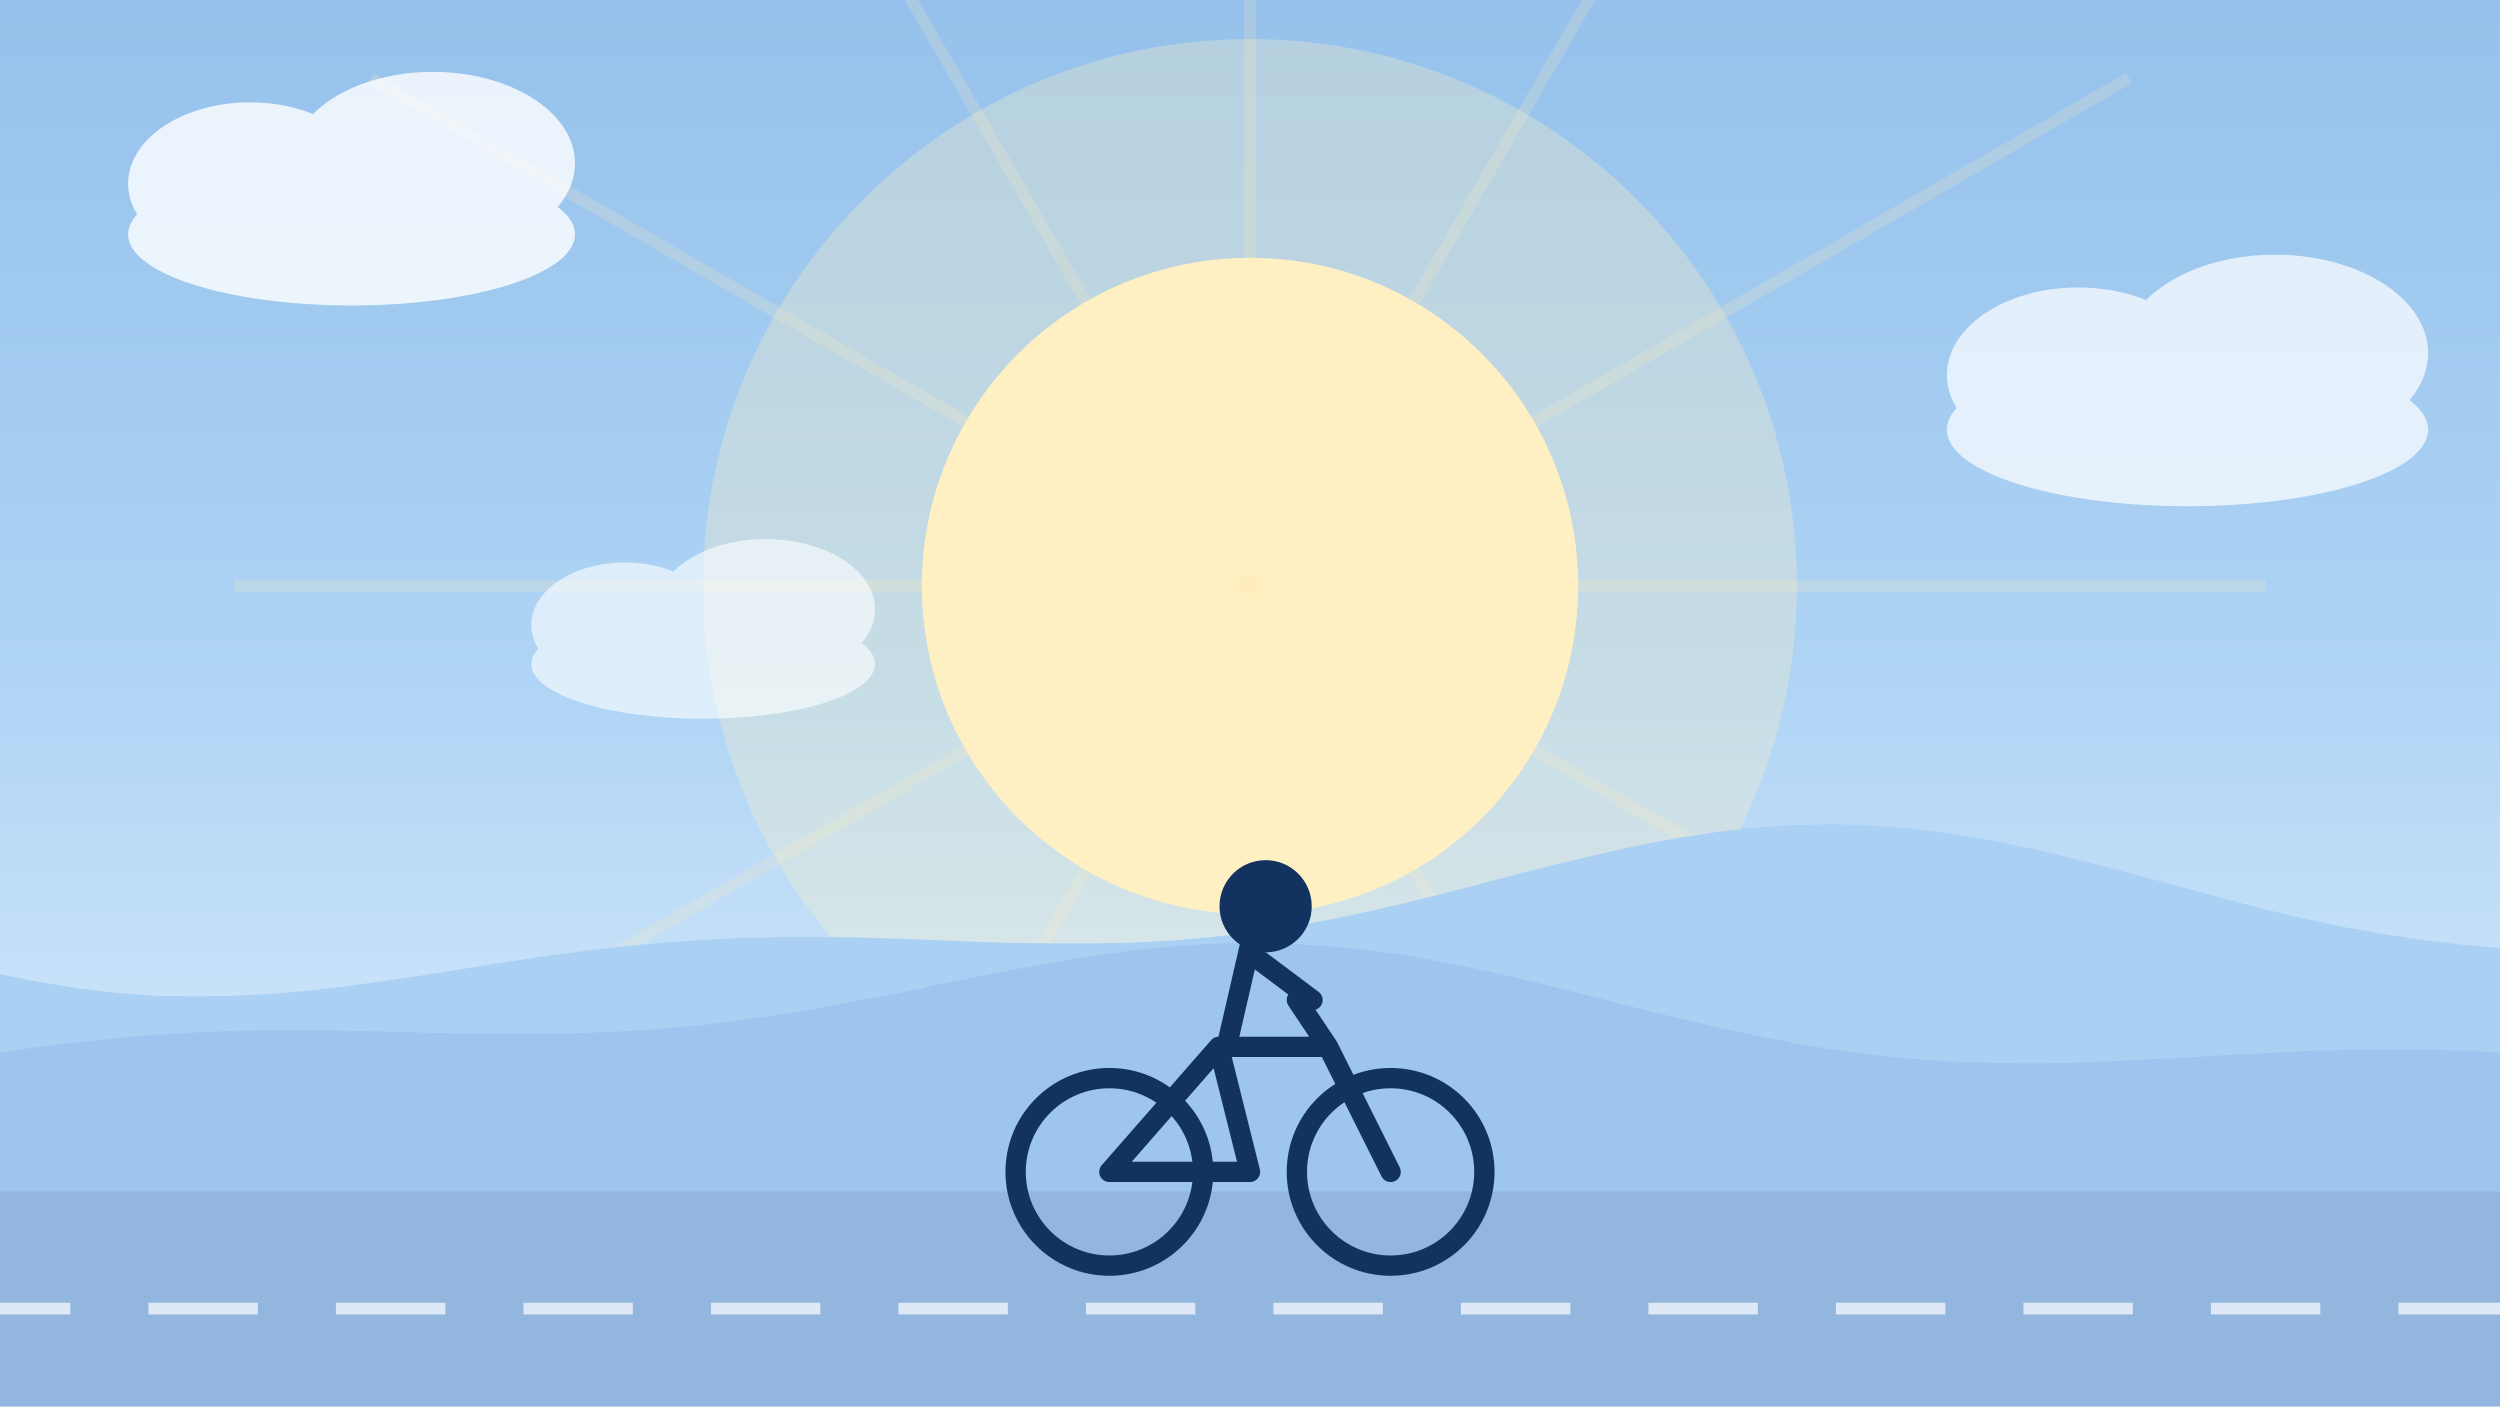
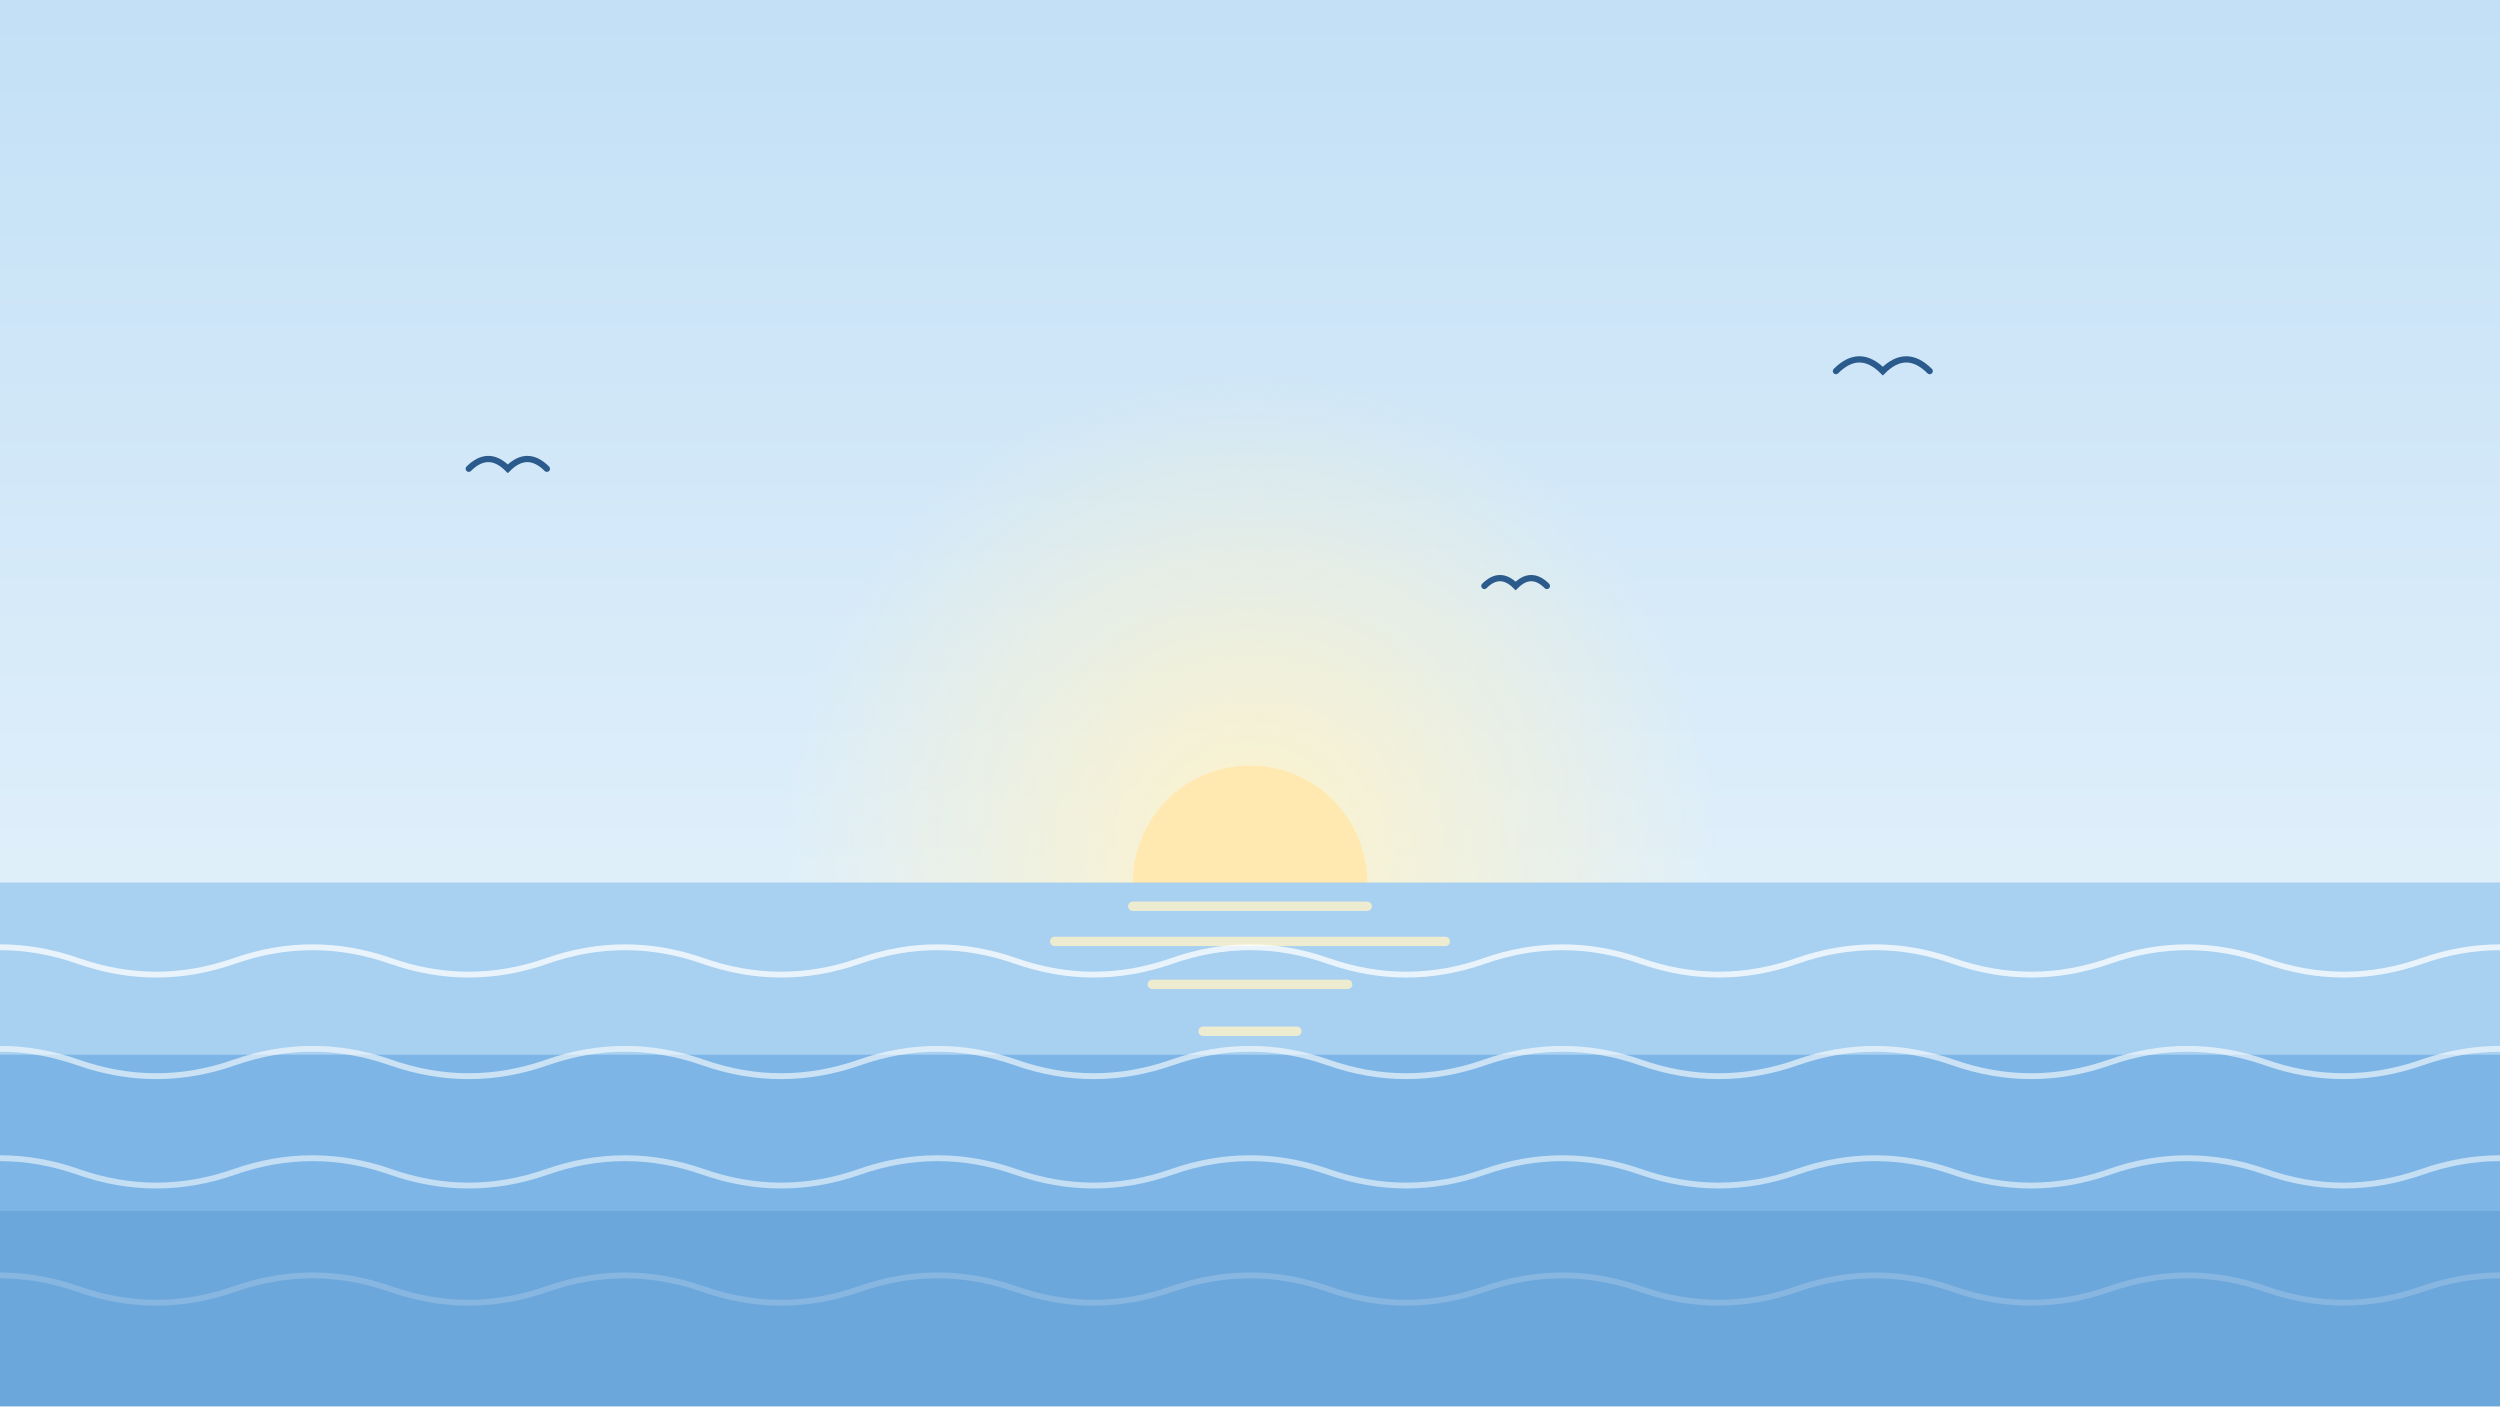
<svg xmlns="http://www.w3.org/2000/svg" viewBox="0 0 640 360" preserveAspectRatio="xMidYMax slice">
  <defs>
    <linearGradient id="s" x1="0" y1="0" x2="0" y2="1">
-       <stop offset="0" stop-color="#95c1ec" />
-       <stop offset=".5" stop-color="#b0d5f5" />
-       <stop offset="1" stop-color="#e9f3ff" />
+       <stop offset="0" stop-color="#c3e0f6" />
+       <stop offset="1" stop-color="#f0f8fd" />
    </linearGradient>
+     <radialGradient id="g">
+       <stop offset="0" stop-color="#fff3c8" stop-opacity=".95" />
+       <stop offset="1" stop-color="#fff3c8" stop-opacity="0" />
+     </radialGradient>
  </defs>
  <rect width="640" height="360" fill="url(#s)" />
-   <circle cx="320" cy="150" r="84" fill="#fff0c4" />
-   <circle cx="320" cy="150" r="140" fill="#fff0c4" opacity=".3" />
-   <path d="M320 150 L580 150" stroke="#ffe9b8" stroke-width="3" opacity=".2" />
-   <path d="M320 150 L545 280" stroke="#ffe9b8" stroke-width="3" opacity=".2" />
-   <path d="M320 150 L450 375" stroke="#ffe9b8" stroke-width="3" opacity=".2" />
-   <path d="M320 150 L320 410" stroke="#ffe9b8" stroke-width="3" opacity=".2" />
-   <path d="M320 150 L190 375" stroke="#ffe9b8" stroke-width="3" opacity=".2" />
-   <path d="M320 150 L95 280" stroke="#ffe9b8" stroke-width="3" opacity=".2" />
-   <path d="M320 150 L60 150" stroke="#ffe9b8" stroke-width="3" opacity=".2" />
-   <path d="M320 150 L95 20" stroke="#ffe9b8" stroke-width="3" opacity=".2" />
-   <path d="M320 150 L190 -75" stroke="#ffe9b8" stroke-width="3" opacity=".2" />
-   <path d="M320 150 L320 -110" stroke="#ffe9b8" stroke-width="3" opacity=".2" />
-   <path d="M320 150 L450 -75" stroke="#ffe9b8" stroke-width="3" opacity=".2" />
-   <path d="M320 150 L545 20" stroke="#ffe9b8" stroke-width="3" opacity=".2" />
-   <g opacity="0.8" fill="#fff">
-     <ellipse cx="90" cy="60" rx="57.2" ry="18.2" />
-     <ellipse cx="64.0" cy="47.0" rx="31.2" ry="20.8" />
-     <ellipse cx="110.8" cy="41.8" rx="36.4" ry="23.4" />
-   </g>
-   <g opacity="0.7" fill="#fff">
-     <ellipse cx="560" cy="110" rx="61.6" ry="19.6" />
-     <ellipse cx="532.0" cy="96.0" rx="33.6" ry="22.4" />
-     <ellipse cx="582.4" cy="90.4" rx="39.2" ry="25.2" />
-   </g>
-   <g opacity="0.6" fill="#fff">
-     <ellipse cx="180" cy="170" rx="44" ry="14" />
-     <ellipse cx="160" cy="160" rx="24" ry="16" />
-     <ellipse cx="196" cy="156" rx="28" ry="18" />
-   </g>
-   <path d="M-10 360 L-10 247.0 L0 249.4 L10 251.4 L20 253.0 L30 254.2 L40 254.9 L50 255.1 L60 254.9 L70 254.4 L80 253.5 L90 252.3 L100 250.9 L110 249.4 L120 247.8 L130 246.2 L140 244.7 L150 243.4 L160 242.2 L170 241.3 L180 240.6 L190 240.1 L200 239.9 L210 239.9 L220 240.0 L230 240.3 L240 240.7 L250 241.1 L260 241.4 L270 241.5 L280 241.5 L290 241.3 L300 240.8 L310 239.9 L320 238.8 L330 237.3 L340 235.5 L350 233.4 L360 231.1 L370 228.6 L380 226.0 L390 223.4 L400 220.9 L410 218.5 L420 216.3 L430 214.4 L440 212.9 L450 211.8 L460 211.2 L470 211.0 L480 211.4 L490 212.2 L500 213.5 L510 215.2 L520 217.2 L530 219.6 L540 222.1 L550 224.8 L560 227.5 L570 230.2 L580 232.8 L590 235.2 L600 237.3 L610 239.1 L620 240.6 L630 241.8 L640 242.7 L650 243.2 L650 360Z" fill="#aad1f4" opacity="1" />
-   <path d="M-10 360 L-10 271.0 L0 269.4 L10 268.0 L20 266.8 L30 265.7 L40 264.9 L50 264.3 L60 263.9 L70 263.8 L80 263.8 L90 263.9 L100 264.1 L110 264.4 L120 264.6 L130 264.7 L140 264.7 L150 264.4 L160 264.0 L170 263.3 L180 262.4 L190 261.1 L200 259.7 L210 258.0 L220 256.1 L230 254.2 L240 252.1 L250 250.1 L260 248.1 L270 246.3 L280 244.6 L290 243.3 L300 242.3 L310 241.6 L320 241.4 L330 241.6 L340 242.2 L350 243.2 L360 244.6 L370 246.4 L380 248.4 L390 250.7 L400 253.2 L410 255.7 L420 258.3 L430 260.7 L440 263.1 L450 265.2 L460 267.2 L470 268.8 L480 270.1 L490 271.1 L500 271.8 L510 272.1 L520 272.2 L530 272.1 L540 271.7 L550 271.2 L560 270.7 L570 270.1 L580 269.6 L590 269.1 L600 268.8 L610 268.7 L620 268.7 L630 268.9 L640 269.4 L650 270.0 L650 360Z" fill="#9dc5ee" opacity="1" />
-   <path d="M-10 305 H650 V360 H-10Z" fill="#93b6df" />
-   <path d="M-10 335 H650" stroke="#fff" stroke-width="3" stroke-dasharray="28 20" opacity=".7" />
-   <g transform="translate(320 300) scale(2.0)" fill="none" stroke="#12335f" stroke-width="2.6" stroke-linecap="round" stroke-linejoin="round">
-     <circle cx="-18" cy="0" r="12" />
-     <circle cx="18" cy="0" r="12" />
-     <path d="M-18 0 L-4 -16 L10 -16 L18 0 M-4 -16 L0 0 L-18 0 M10 -16 L6 -22" />
-     <circle cx="2" cy="-34" r="4.6" fill="#12335f" />
-     <path d="M0 -29 L-3 -16 M0 -28 L8 -22" />
-   </g>
+   <circle cx="320" cy="215" r="120" fill="url(#g)" />
+   <circle cx="320" cy="226" r="30" fill="#ffe9b0" />
+   <rect y="226" width="640" height="140" fill="#7db6e6" />
+   <rect y="226" width="640" height="44" fill="#a8d0f0" />
+   <path d="M290 232 h60 M270 241 h100 M295 252 h50 M308 264 h24" stroke="#fff3c8" stroke-width="2.4" stroke-linecap="round" opacity=".8" />
+   <path d="M-20 246 q20 -7 40 0 t40 0 t40 0 t40 0 t40 0 t40 0 t40 0 t40 0 t40 0 t40 0 t40 0 t40 0 t40 0 t40 0 t40 0 t40 0 t40 0 t40 0" fill="none" stroke="#fff" stroke-width="1.5" opacity="0.75" stroke-linecap="round" />
+   <path d="M-20 272 q20 -7 40 0 t40 0 t40 0 t40 0 t40 0 t40 0 t40 0 t40 0 t40 0 t40 0 t40 0 t40 0 t40 0 t40 0 t40 0 t40 0 t40 0 t40 0" fill="none" stroke="#fff" stroke-width="1.5" opacity="0.6" stroke-linecap="round" />
+   <path d="M-20 300 q20 -7 40 0 t40 0 t40 0 t40 0 t40 0 t40 0 t40 0 t40 0 t40 0 t40 0 t40 0 t40 0 t40 0 t40 0 t40 0 t40 0 t40 0 t40 0" fill="none" stroke="#fff" stroke-width="1.5" opacity="0.55" stroke-linecap="round" />
+   <path d="M-20 330 q20 -7 40 0 t40 0 t40 0 t40 0 t40 0 t40 0 t40 0 t40 0 t40 0 t40 0 t40 0 t40 0 t40 0 t40 0 t40 0 t40 0 t40 0 t40 0" fill="none" stroke="#fff" stroke-width="1.5" opacity="0.45" stroke-linecap="round" />
+   <path d="M120 120 q5 -5 10 0 q5 -5 10 0" fill="none" stroke="#2b5b8c" stroke-width="1.6" stroke-linecap="round" />
+   <path d="M470 95 q6 -6 12 0 q6 -6 12 0" fill="none" stroke="#2b5b8c" stroke-width="1.6" stroke-linecap="round" />
+   <path d="M380 150 q4 -4 8 0 q4 -4 8 0" fill="none" stroke="#2b5b8c" stroke-width="1.6" stroke-linecap="round" />
+   <rect y="310" width="640" height="60" fill="#5f9bd4" opacity=".55" />
</svg>
